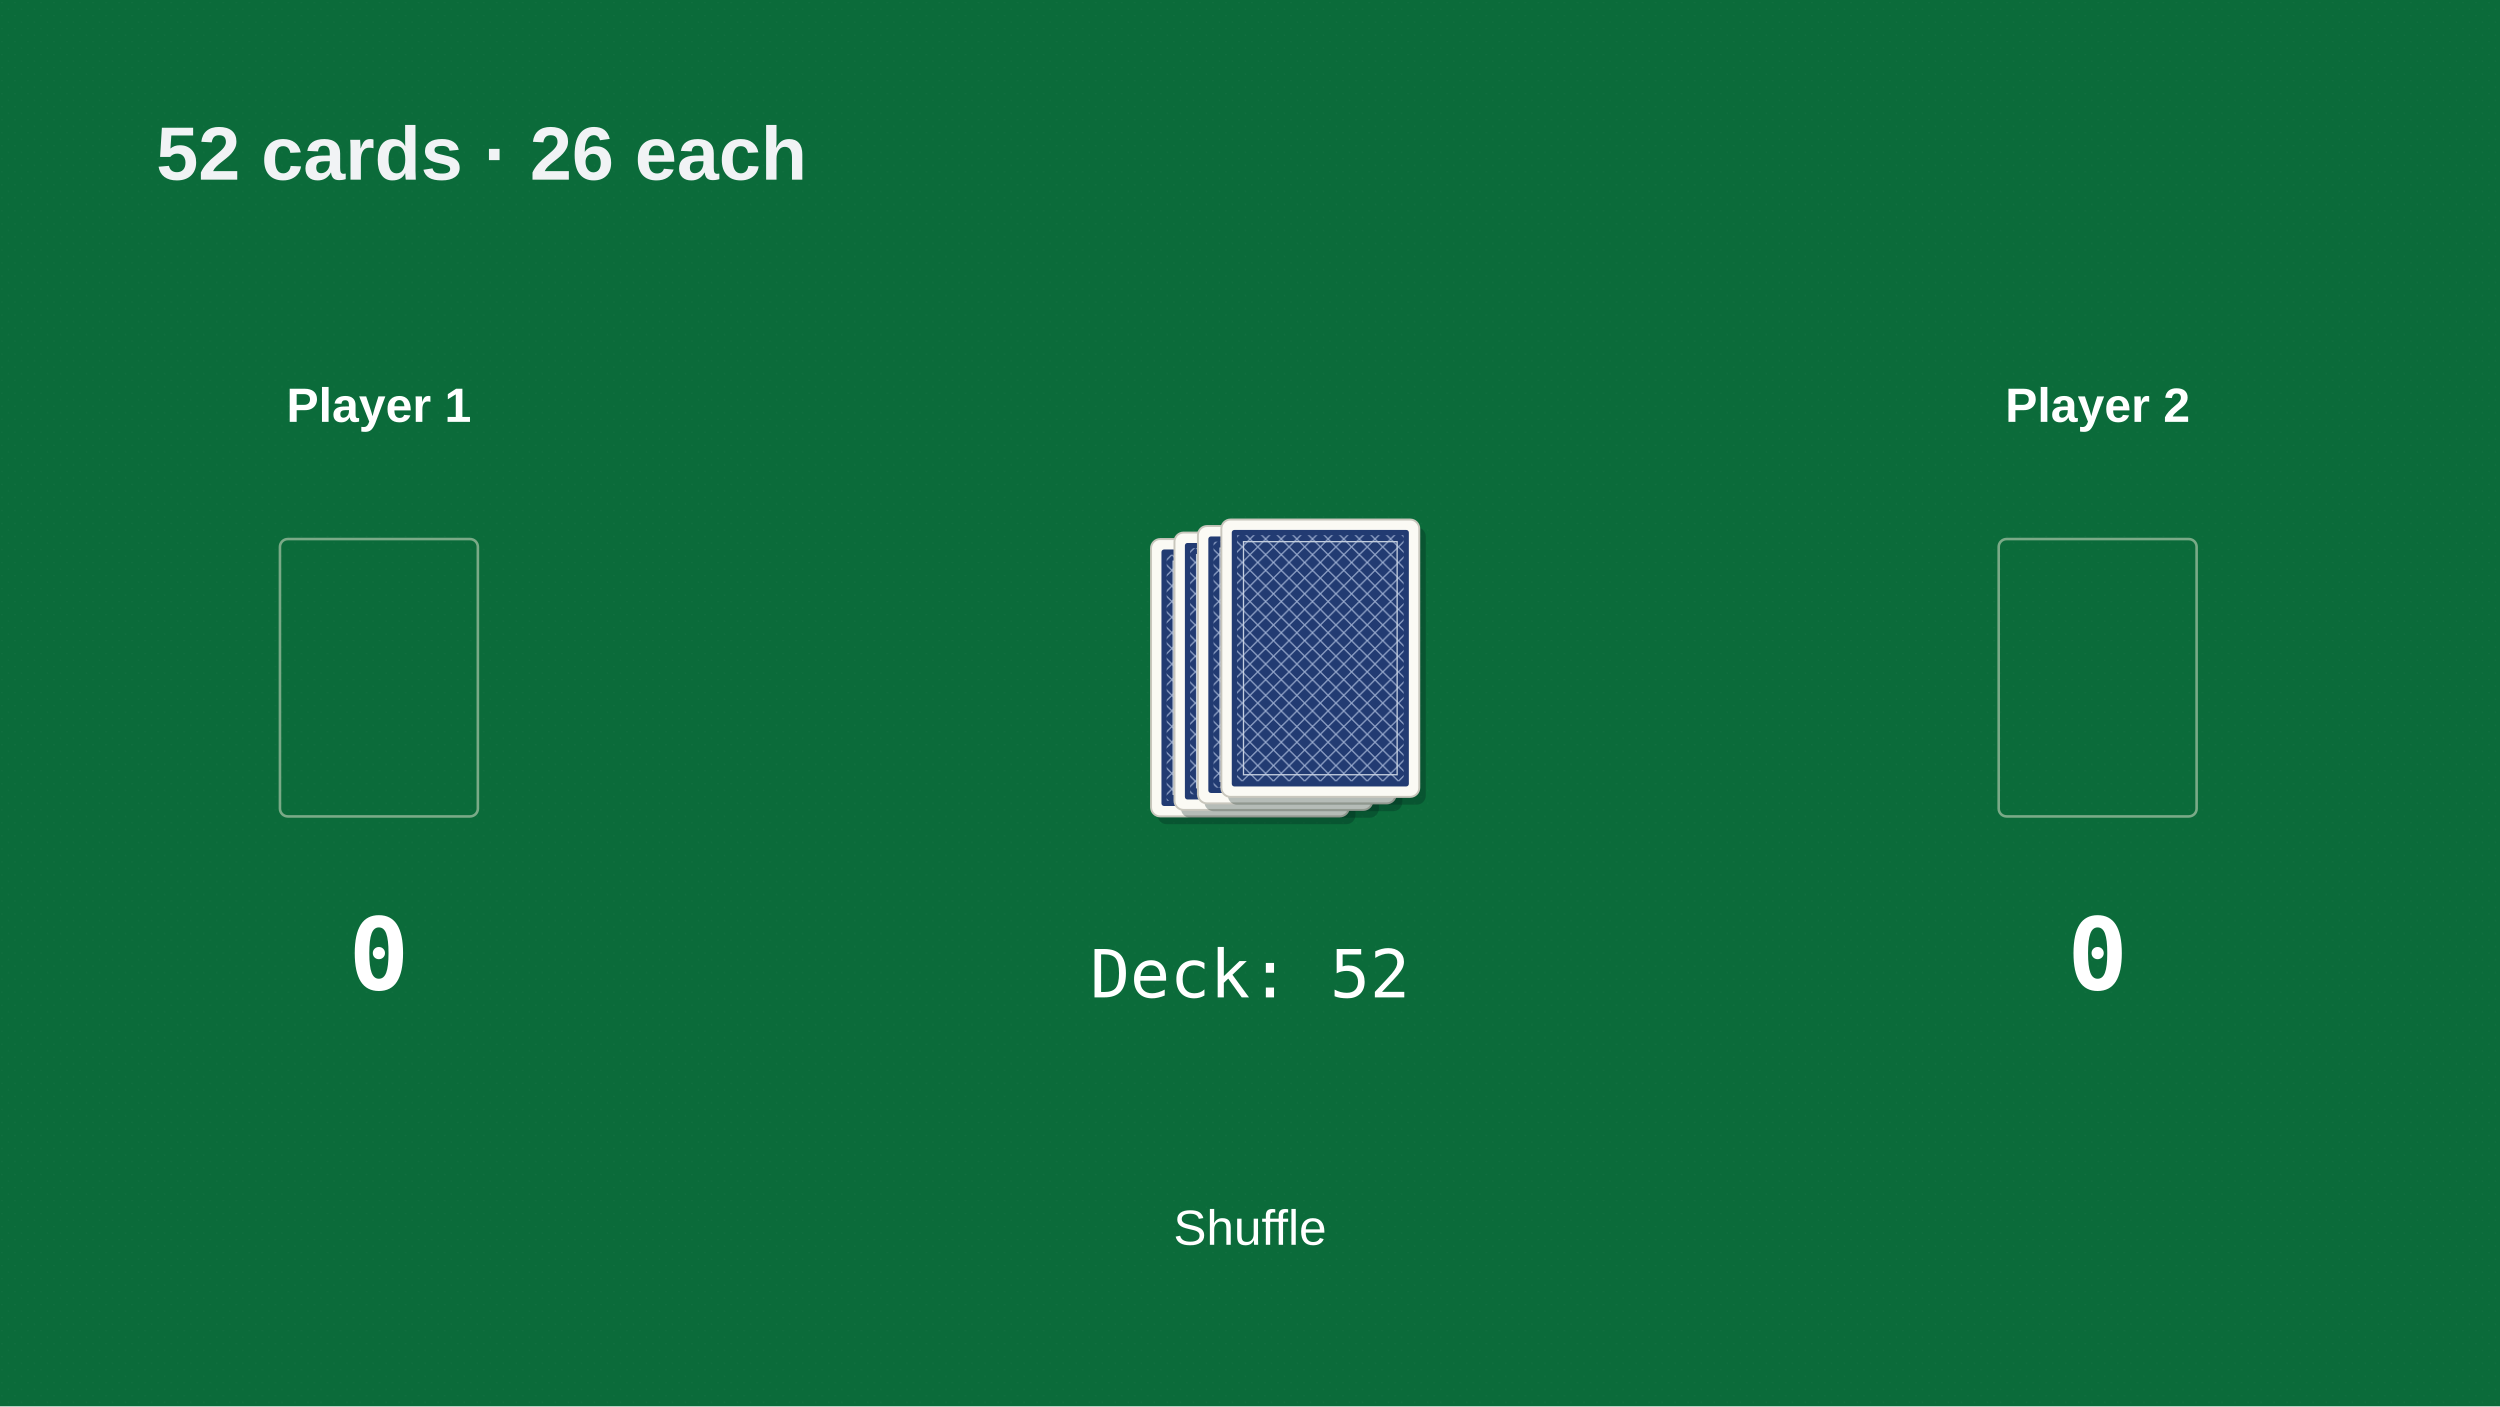
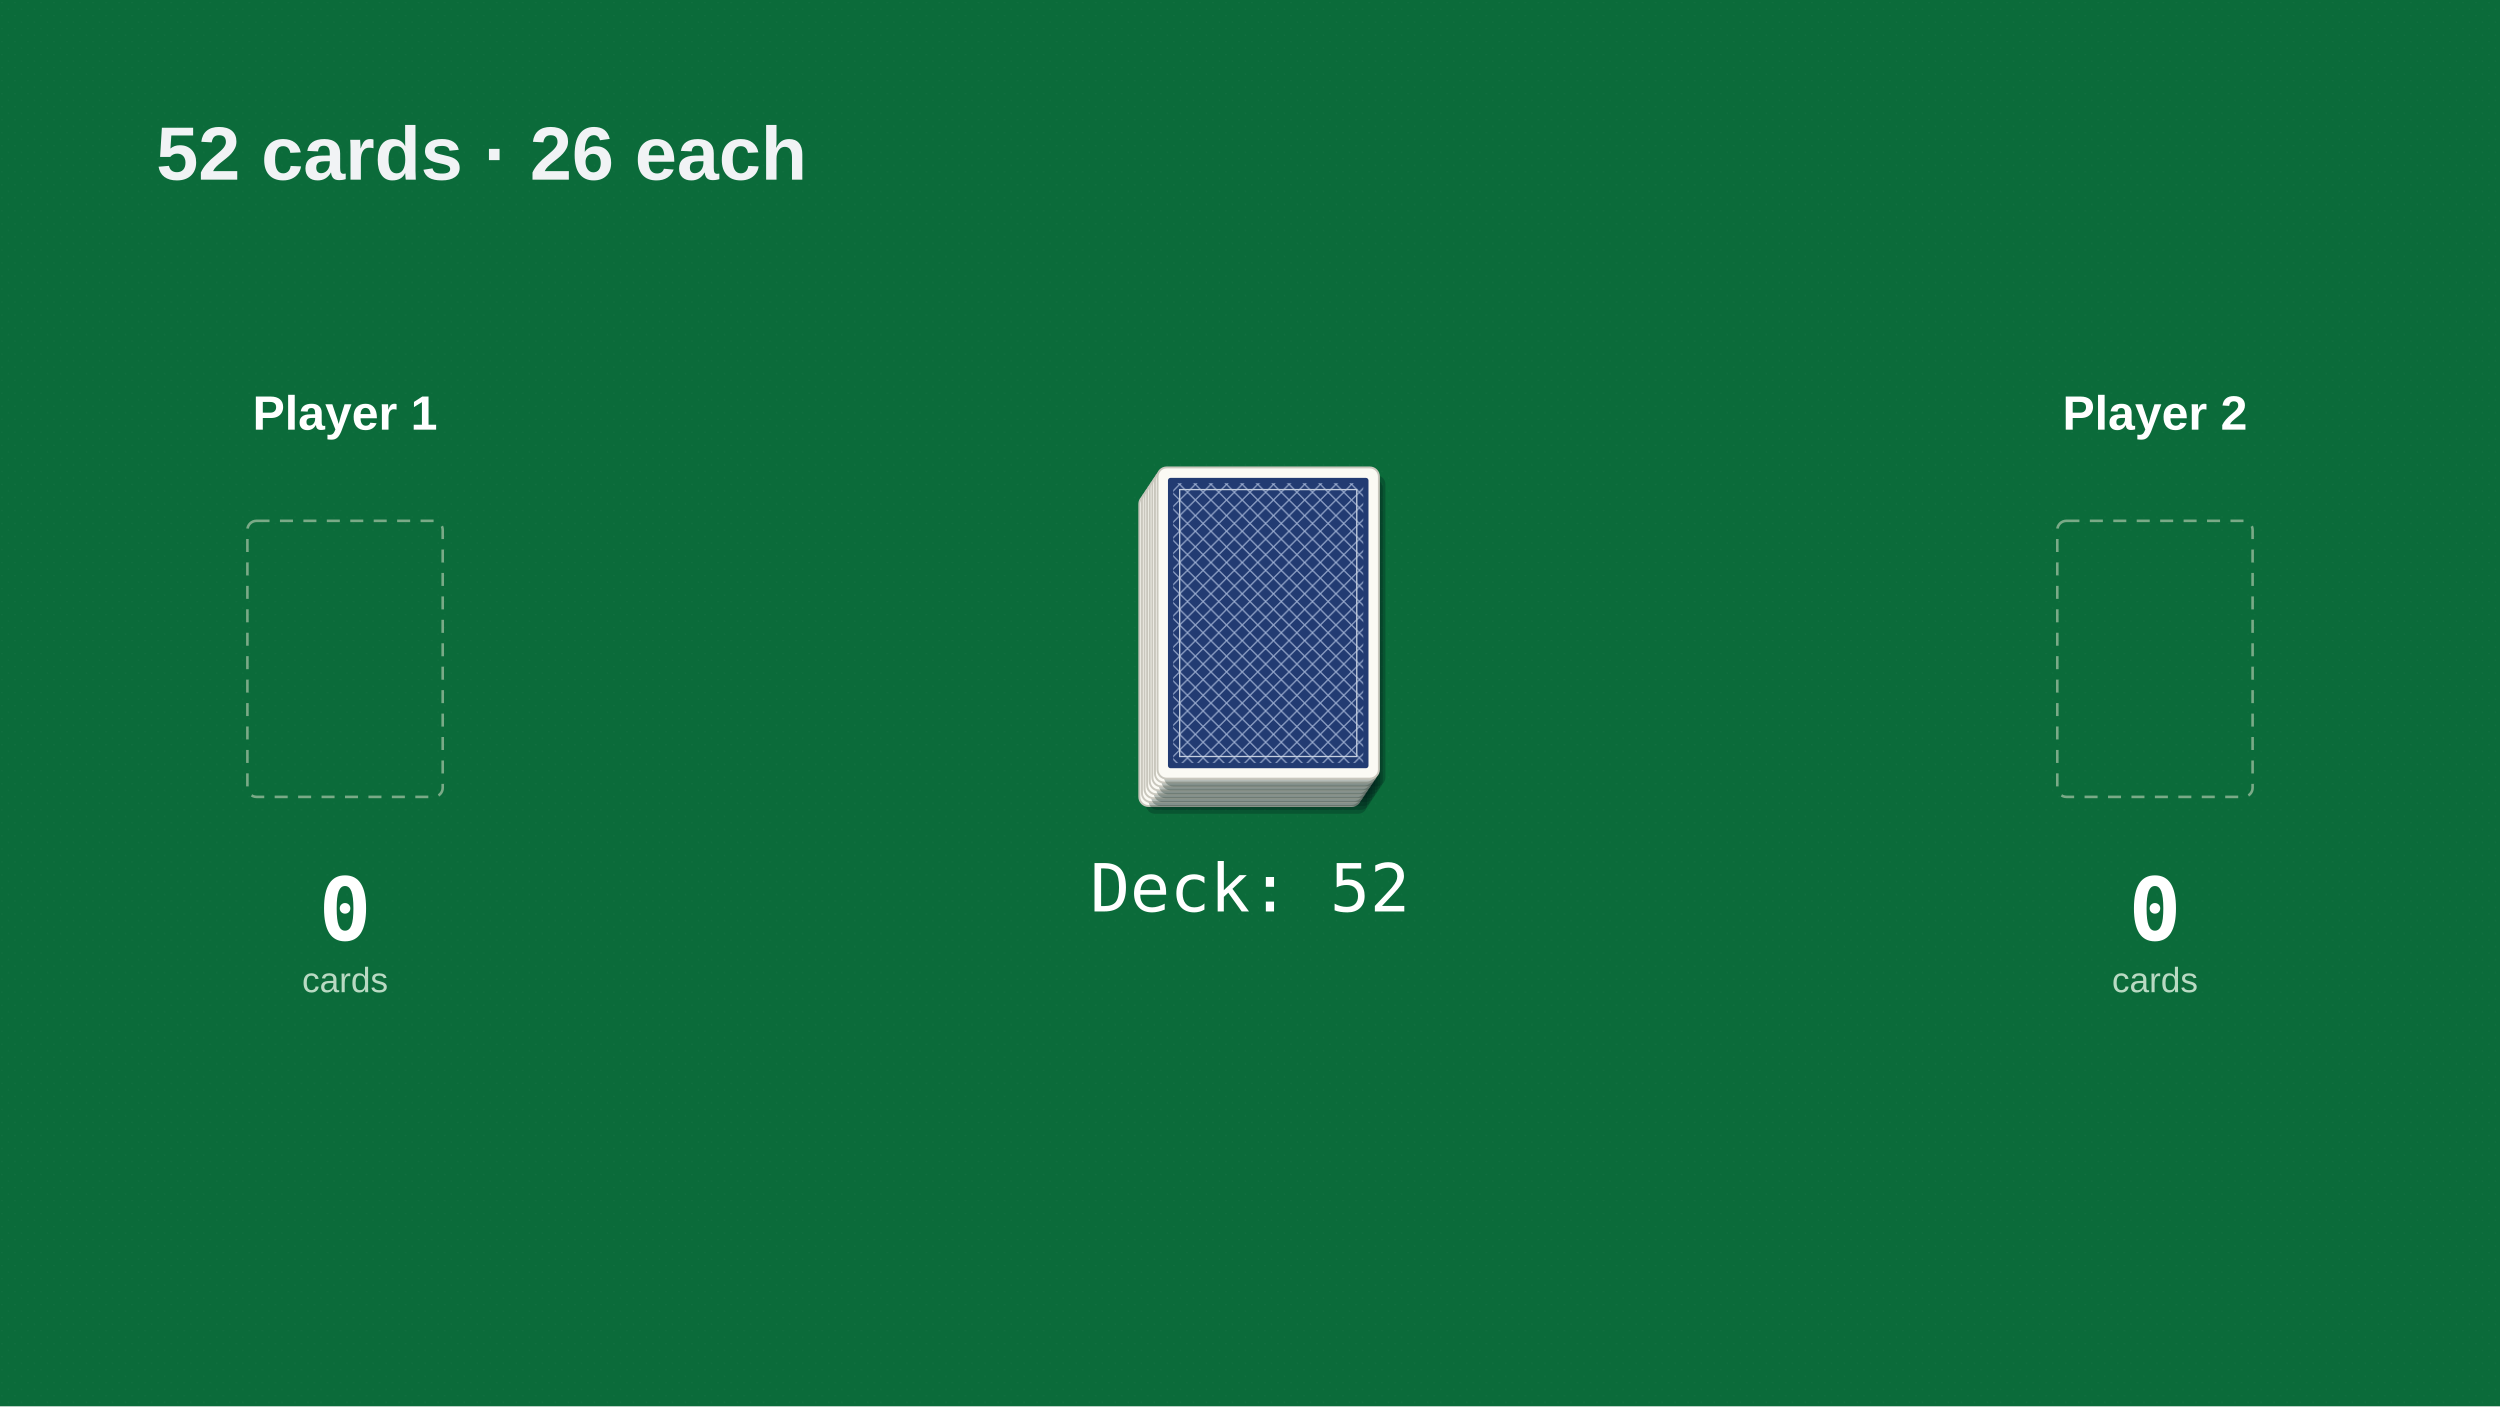
<svg xmlns="http://www.w3.org/2000/svg" width="1920" height="1080" viewBox="0 0 1920 1080" role="img">
  <defs>
    <pattern id="back" width="12" height="12" patternUnits="userSpaceOnUse">
      <path d="M0 6L6 0L12 6L6 12Z" fill="none" stroke="#8fa1c5" stroke-width="1" />
    </pattern>
    <pattern id="felt" width="10" height="10" patternUnits="userSpaceOnUse">
      <path d="M1 2h1M6 7h1" stroke="#ffffff" stroke-opacity=".035" />
    </pattern>
  </defs>
  <rect x="0.00" y="0.00" width="1920.00" height="1080.00" rx="0" fill="#0b6b3a" />
  <rect x="0.00" y="0.00" width="1920.00" height="1080.00" rx="0" fill="url(#felt)" />
  <text x="120.00" y="138.00" font-family="Liberation Sans" font-size="58" font-weight="700" fill="#f1f3f5" text-anchor="start" opacity="1" xml:space="preserve">52 cards · 26 each</text>
-   <text x="291.00" y="324.00" font-family="Liberation Sans" font-size="37" font-weight="700" fill="#fff" text-anchor="middle" opacity="1" xml:space="preserve">Player 1</text>
-   <rect x="215.00" y="414.00" width="152.00" height="213.00" rx="6" fill="none" stroke="#7aaa87" stroke-width="2" />
-   <text x="291.00" y="760.00" font-family="DejaVu Sans Mono" font-size="77" font-weight="700" fill="#fff" text-anchor="middle" opacity="1" xml:space="preserve">0</text>
-   <text x="1611.00" y="324.00" font-family="Liberation Sans" font-size="37" font-weight="700" fill="#fff" text-anchor="middle" opacity="1" xml:space="preserve">Player 2</text>
-   <rect x="1535.00" y="414.00" width="152.00" height="213.00" rx="6" fill="none" stroke="#7aaa87" stroke-width="2" />
-   <text x="1611.00" y="760.00" font-family="DejaVu Sans Mono" font-size="77" font-weight="700" fill="#fff" text-anchor="middle" opacity="1" xml:space="preserve">0</text>
+   <text x="265.00" y="330.00" font-family="Liberation Sans" font-size="37" font-weight="700" fill="#ffffff" text-anchor="middle" opacity="1" xml:space="preserve">Player 1</text>
+   <rect x="190" y="400" width="150" height="212" rx="7" fill="none" stroke="#7aaa87" stroke-width="2" stroke-dasharray="10 8" />
+   <text x="265.00" y="722.00" font-family="DejaVu Sans Mono" font-size="67" font-weight="700" fill="#ffffff" text-anchor="middle" opacity="1" xml:space="preserve">0</text>
+   <text x="265.00" y="762.00" font-family="Liberation Sans" font-size="27" font-weight="400" fill="#b9dac3" text-anchor="middle" opacity="1" xml:space="preserve">cards</text>
+   <text x="1655.00" y="330.00" font-family="Liberation Sans" font-size="37" font-weight="700" fill="#ffffff" text-anchor="middle" opacity="1" xml:space="preserve">Player 2</text>
+   <rect x="1580" y="400" width="150" height="212" rx="7" fill="none" stroke="#7aaa87" stroke-width="2" stroke-dasharray="10 8" />
+   <text x="1655.00" y="722.00" font-family="DejaVu Sans Mono" font-size="67" font-weight="700" fill="#ffffff" text-anchor="middle" opacity="1" xml:space="preserve">0</text>
+   <text x="1655.00" y="762.00" font-family="Liberation Sans" font-size="27" font-weight="400" fill="#b9dac3" text-anchor="middle" opacity="1" xml:space="preserve">cards</text>
  <g opacity="1">
-     <rect x="889.00" y="420.00" width="152.00" height="213.00" rx="7" fill="#001e18" opacity="0.28" />
-     <rect x="884.00" y="414.00" width="152.00" height="213.00" rx="7" fill="#fbfaf4" stroke="#c9c7bd" stroke-width="1.5" />
-     <rect x="892.00" y="422.00" width="136.00" height="197.00" rx="2" fill="#223b72" />
-     <rect x="896.00" y="426.00" width="128.00" height="189.00" rx="0" fill="url(#back)" />
-     <rect x="901.00" y="431.00" width="118.00" height="179.00" rx="0" fill="none" stroke="#c5cfdf" stroke-width="1" />
+     <rect x="880.00" y="386.00" width="170.00" height="239.00" rx="7" fill="#001e18" opacity="0.28" />
+     <rect x="875.00" y="380.00" width="170.00" height="239.00" rx="7" fill="#fbfaf4" stroke="#c9c7bd" stroke-width="1.5" />
+     <rect x="883.00" y="388.00" width="154.00" height="223.00" rx="2" fill="#223b72" />
+     <rect x="887.00" y="392.00" width="146.00" height="215.00" rx="0" fill="url(#back)" />
+     <rect x="892.00" y="397.00" width="136.00" height="205.00" rx="0" fill="none" stroke="#c5cfdf" stroke-width="1" />
  </g>
  <g opacity="1">
-     <rect x="907.00" y="415.00" width="152.00" height="213.00" rx="7" fill="#001e18" opacity="0.28" />
-     <rect x="902.00" y="409.00" width="152.00" height="213.00" rx="7" fill="#fbfaf4" stroke="#c9c7bd" stroke-width="1.5" />
-     <rect x="910.00" y="417.00" width="136.00" height="197.00" rx="2" fill="#223b72" />
-     <rect x="914.00" y="421.00" width="128.00" height="189.00" rx="0" fill="url(#back)" />
-     <rect x="919.00" y="426.00" width="118.00" height="179.00" rx="0" fill="none" stroke="#c5cfdf" stroke-width="1" />
+     <rect x="882.00" y="383.00" width="170.00" height="239.00" rx="7" fill="#001e18" opacity="0.28" />
+     <rect x="877.00" y="377.00" width="170.00" height="239.00" rx="7" fill="#fbfaf4" stroke="#c9c7bd" stroke-width="1.5" />
+     <rect x="885.00" y="385.00" width="154.00" height="223.00" rx="2" fill="#223b72" />
+     <rect x="889.00" y="389.00" width="146.00" height="215.00" rx="0" fill="url(#back)" />
+     <rect x="894.00" y="394.00" width="136.00" height="205.00" rx="0" fill="none" stroke="#c5cfdf" stroke-width="1" />
  </g>
  <g opacity="1">
-     <rect x="925.00" y="410.00" width="152.00" height="213.00" rx="7" fill="#001e18" opacity="0.28" />
-     <rect x="920.00" y="404.00" width="152.00" height="213.00" rx="7" fill="#fbfaf4" stroke="#c9c7bd" stroke-width="1.5" />
-     <rect x="928.00" y="412.00" width="136.00" height="197.00" rx="2" fill="#223b72" />
-     <rect x="932.00" y="416.00" width="128.00" height="189.00" rx="0" fill="url(#back)" />
-     <rect x="937.00" y="421.00" width="118.00" height="179.00" rx="0" fill="none" stroke="#c5cfdf" stroke-width="1" />
+     <rect x="884.00" y="380.00" width="170.00" height="239.00" rx="7" fill="#001e18" opacity="0.28" />
+     <rect x="879.00" y="374.00" width="170.00" height="239.00" rx="7" fill="#fbfaf4" stroke="#c9c7bd" stroke-width="1.5" />
+     <rect x="887.00" y="382.00" width="154.00" height="223.00" rx="2" fill="#223b72" />
+     <rect x="891.00" y="386.00" width="146.00" height="215.00" rx="0" fill="url(#back)" />
+     <rect x="896.00" y="391.00" width="136.00" height="205.00" rx="0" fill="none" stroke="#c5cfdf" stroke-width="1" />
  </g>
  <g opacity="1">
-     <rect x="943.00" y="405.00" width="152.00" height="213.00" rx="7" fill="#001e18" opacity="0.28" />
-     <rect x="938.00" y="399.00" width="152.00" height="213.00" rx="7" fill="#fbfaf4" stroke="#c9c7bd" stroke-width="1.5" />
-     <rect x="946.00" y="407.00" width="136.00" height="197.00" rx="2" fill="#223b72" />
-     <rect x="950.00" y="411.00" width="128.00" height="189.00" rx="0" fill="url(#back)" />
-     <rect x="955.00" y="416.00" width="118.00" height="179.00" rx="0" fill="none" stroke="#c5cfdf" stroke-width="1" />
+     <rect x="886.00" y="377.00" width="170.00" height="239.00" rx="7" fill="#001e18" opacity="0.28" />
+     <rect x="881.00" y="371.00" width="170.00" height="239.00" rx="7" fill="#fbfaf4" stroke="#c9c7bd" stroke-width="1.5" />
+     <rect x="889.00" y="379.00" width="154.00" height="223.00" rx="2" fill="#223b72" />
+     <rect x="893.00" y="383.00" width="146.00" height="215.00" rx="0" fill="url(#back)" />
+     <rect x="898.00" y="388.00" width="136.00" height="205.00" rx="0" fill="none" stroke="#c5cfdf" stroke-width="1" />
  </g>
-   <text x="960.00" y="766.00" font-family="DejaVu Sans Mono" font-size="51" font-weight="400" fill="#fff" text-anchor="middle" opacity="1" xml:space="preserve">Deck: 52</text>
-   <text x="960.00" y="956.00" font-family="Liberation Sans" font-size="38" font-weight="400" fill="#fff" text-anchor="middle" opacity="1" xml:space="preserve">Shuffle</text>
+   <g opacity="1">
+     <rect x="888.00" y="374.00" width="170.00" height="239.00" rx="7" fill="#001e18" opacity="0.28" />
+     <rect x="883.00" y="368.00" width="170.00" height="239.00" rx="7" fill="#fbfaf4" stroke="#c9c7bd" stroke-width="1.5" />
+     <rect x="891.00" y="376.00" width="154.00" height="223.00" rx="2" fill="#223b72" />
+     <rect x="895.00" y="380.00" width="146.00" height="215.00" rx="0" fill="url(#back)" />
+     <rect x="900.00" y="385.00" width="136.00" height="205.00" rx="0" fill="none" stroke="#c5cfdf" stroke-width="1" />
+   </g>
+   <g opacity="1">
+     <rect x="890.00" y="371.00" width="170.00" height="239.00" rx="7" fill="#001e18" opacity="0.28" />
+     <rect x="885.00" y="365.00" width="170.00" height="239.00" rx="7" fill="#fbfaf4" stroke="#c9c7bd" stroke-width="1.5" />
+     <rect x="893.00" y="373.00" width="154.00" height="223.00" rx="2" fill="#223b72" />
+     <rect x="897.00" y="377.00" width="146.00" height="215.00" rx="0" fill="url(#back)" />
+     <rect x="902.00" y="382.00" width="136.00" height="205.00" rx="0" fill="none" stroke="#c5cfdf" stroke-width="1" />
+   </g>
+   <g opacity="1">
+     <rect x="892.00" y="368.00" width="170.00" height="239.00" rx="7" fill="#001e18" opacity="0.28" />
+     <rect x="887.00" y="362.00" width="170.00" height="239.00" rx="7" fill="#fbfaf4" stroke="#c9c7bd" stroke-width="1.5" />
+     <rect x="895.00" y="370.00" width="154.00" height="223.00" rx="2" fill="#223b72" />
+     <rect x="899.00" y="374.00" width="146.00" height="215.00" rx="0" fill="url(#back)" />
+     <rect x="904.00" y="379.00" width="136.00" height="205.00" rx="0" fill="none" stroke="#c5cfdf" stroke-width="1" />
+   </g>
+   <g opacity="1">
+     <rect x="894.00" y="365.00" width="170.00" height="239.00" rx="7" fill="#001e18" opacity="0.28" />
+     <rect x="889.00" y="359.00" width="170.00" height="239.00" rx="7" fill="#fbfaf4" stroke="#c9c7bd" stroke-width="1.5" />
+     <rect x="897.00" y="367.00" width="154.00" height="223.00" rx="2" fill="#223b72" />
+     <rect x="901.00" y="371.00" width="146.00" height="215.00" rx="0" fill="url(#back)" />
+     <rect x="906.00" y="376.00" width="136.00" height="205.00" rx="0" fill="none" stroke="#c5cfdf" stroke-width="1" />
+   </g>
+   <text x="960.00" y="700.00" font-family="DejaVu Sans Mono" font-size="51" font-weight="400" fill="#ffffff" text-anchor="middle" opacity="1" xml:space="preserve">Deck: 52</text>
</svg>
